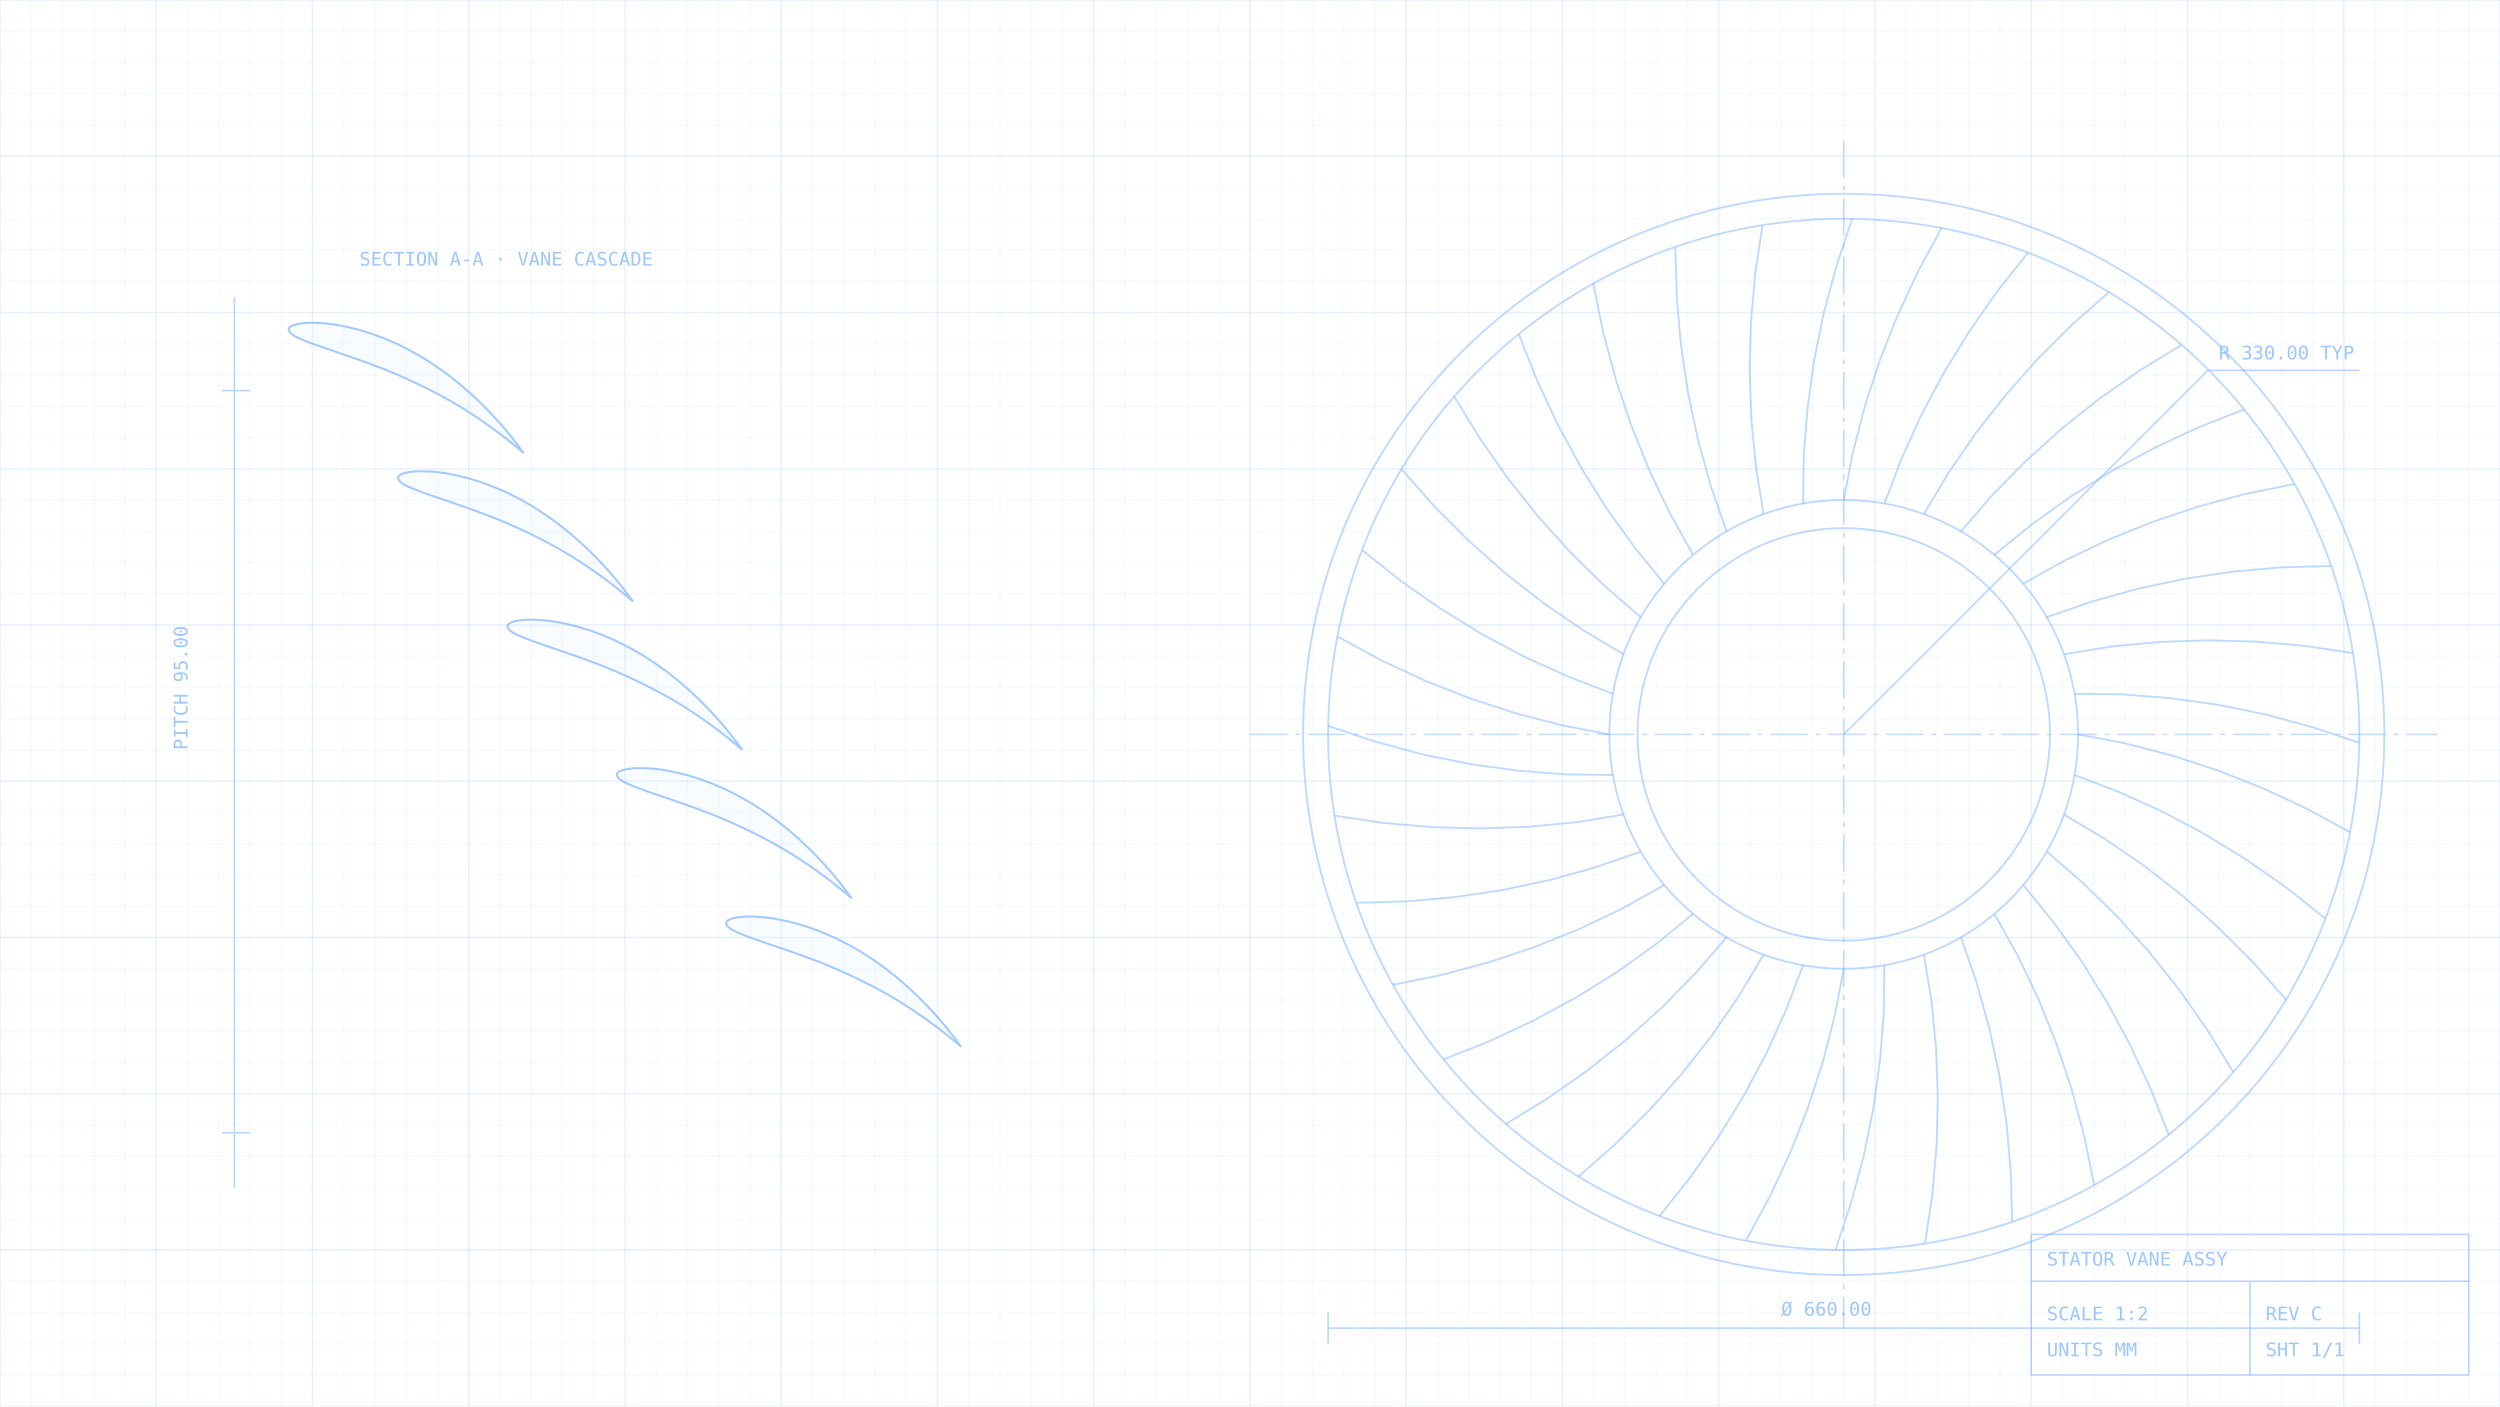
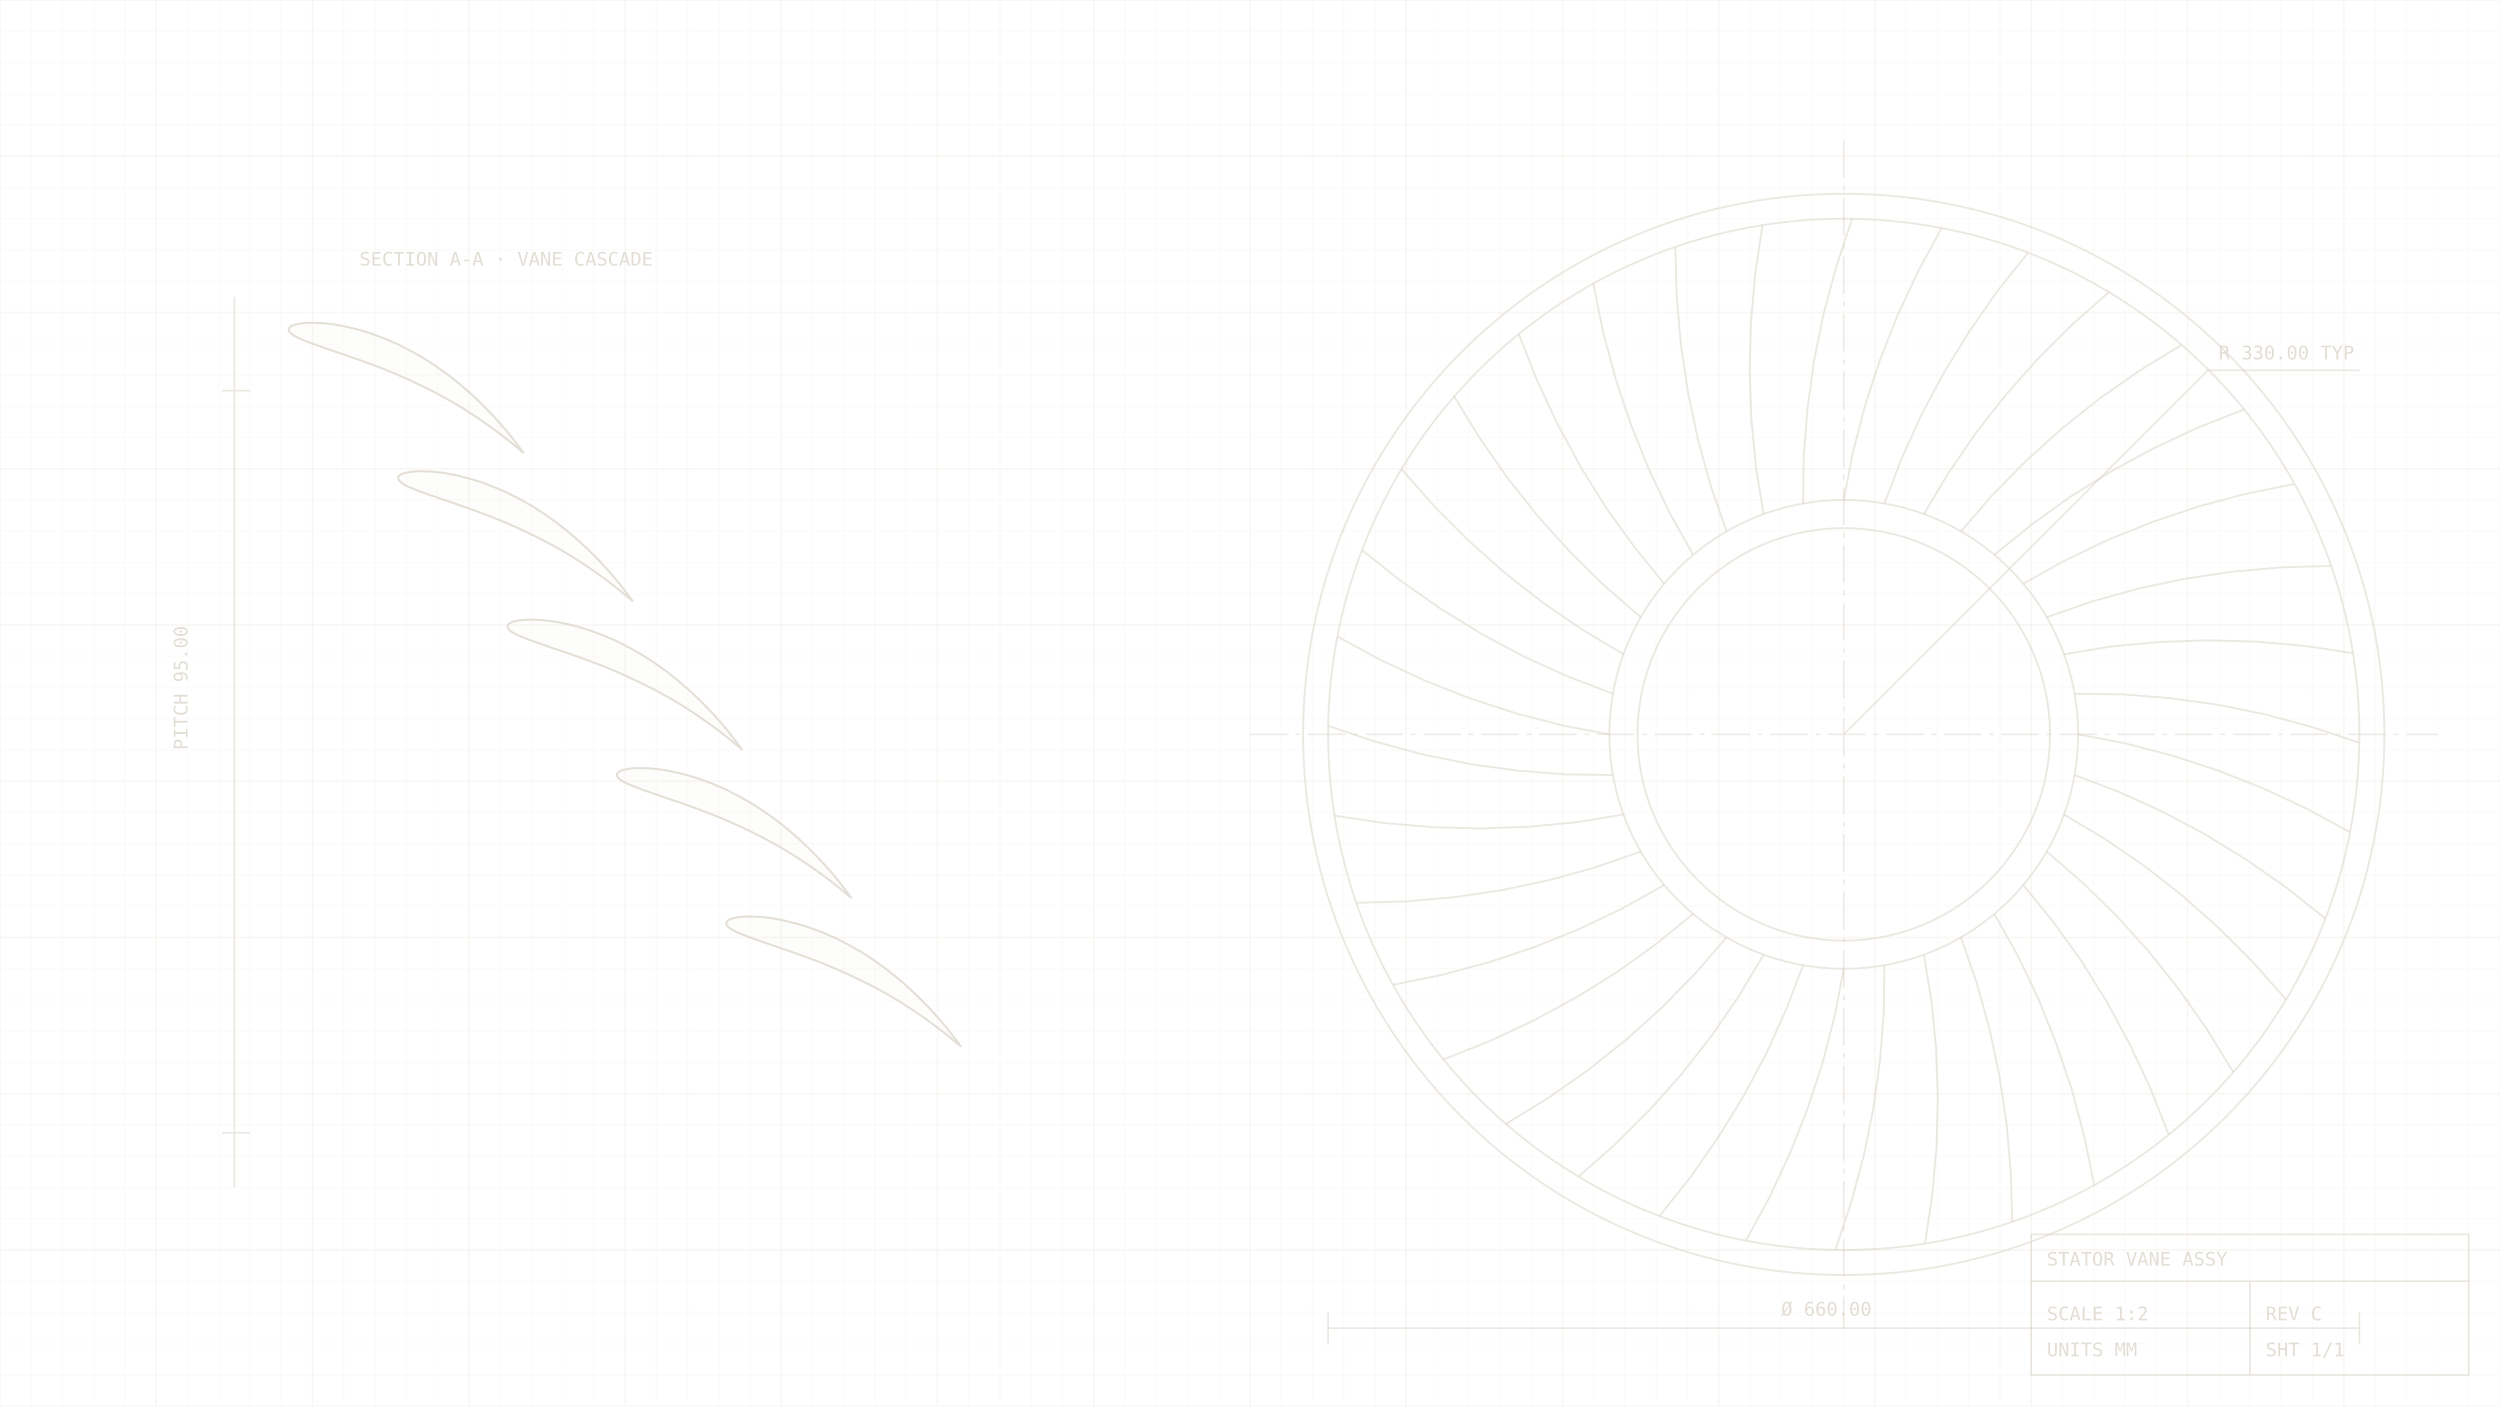
<svg xmlns="http://www.w3.org/2000/svg" viewBox="0 0 1600 900" preserveAspectRatio="xMidYMid slice">
  <defs />
-   <g stroke="#7cb4ff" stroke-opacity=".06" stroke-width="1">
+   <g stroke="#d9d2c7" stroke-opacity=".06" stroke-width="1">
    <path d="M0 0V900" />
    <path d="M20 0V900" />
    <path d="M40 0V900" />
    <path d="M60 0V900" />
    <path d="M80 0V900" />
    <path d="M100 0V900" />
    <path d="M120 0V900" />
    <path d="M140 0V900" />
    <path d="M160 0V900" />
    <path d="M180 0V900" />
    <path d="M200 0V900" />
    <path d="M220 0V900" />
    <path d="M240 0V900" />
    <path d="M260 0V900" />
    <path d="M280 0V900" />
    <path d="M300 0V900" />
    <path d="M320 0V900" />
    <path d="M340 0V900" />
    <path d="M360 0V900" />
    <path d="M380 0V900" />
    <path d="M400 0V900" />
    <path d="M420 0V900" />
    <path d="M440 0V900" />
    <path d="M460 0V900" />
    <path d="M480 0V900" />
    <path d="M500 0V900" />
    <path d="M520 0V900" />
    <path d="M540 0V900" />
    <path d="M560 0V900" />
    <path d="M580 0V900" />
    <path d="M600 0V900" />
    <path d="M620 0V900" />
    <path d="M640 0V900" />
    <path d="M660 0V900" />
    <path d="M680 0V900" />
    <path d="M700 0V900" />
    <path d="M720 0V900" />
    <path d="M740 0V900" />
    <path d="M760 0V900" />
    <path d="M780 0V900" />
    <path d="M800 0V900" />
    <path d="M820 0V900" />
    <path d="M840 0V900" />
    <path d="M860 0V900" />
    <path d="M880 0V900" />
    <path d="M900 0V900" />
    <path d="M920 0V900" />
    <path d="M940 0V900" />
    <path d="M960 0V900" />
    <path d="M980 0V900" />
    <path d="M1000 0V900" />
    <path d="M1020 0V900" />
    <path d="M1040 0V900" />
    <path d="M1060 0V900" />
    <path d="M1080 0V900" />
    <path d="M1100 0V900" />
    <path d="M1120 0V900" />
    <path d="M1140 0V900" />
    <path d="M1160 0V900" />
    <path d="M1180 0V900" />
    <path d="M1200 0V900" />
    <path d="M1220 0V900" />
    <path d="M1240 0V900" />
    <path d="M1260 0V900" />
    <path d="M1280 0V900" />
    <path d="M1300 0V900" />
    <path d="M1320 0V900" />
    <path d="M1340 0V900" />
    <path d="M1360 0V900" />
    <path d="M1380 0V900" />
    <path d="M1400 0V900" />
    <path d="M1420 0V900" />
    <path d="M1440 0V900" />
    <path d="M1460 0V900" />
    <path d="M1480 0V900" />
    <path d="M1500 0V900" />
    <path d="M1520 0V900" />
    <path d="M1540 0V900" />
    <path d="M1560 0V900" />
    <path d="M1580 0V900" />
    <path d="M1600 0V900" />
    <path d="M0 0H1600" />
    <path d="M0 20H1600" />
    <path d="M0 40H1600" />
    <path d="M0 60H1600" />
    <path d="M0 80H1600" />
    <path d="M0 100H1600" />
    <path d="M0 120H1600" />
    <path d="M0 140H1600" />
    <path d="M0 160H1600" />
    <path d="M0 180H1600" />
    <path d="M0 200H1600" />
    <path d="M0 220H1600" />
    <path d="M0 240H1600" />
    <path d="M0 260H1600" />
    <path d="M0 280H1600" />
    <path d="M0 300H1600" />
    <path d="M0 320H1600" />
    <path d="M0 340H1600" />
    <path d="M0 360H1600" />
    <path d="M0 380H1600" />
    <path d="M0 400H1600" />
    <path d="M0 420H1600" />
    <path d="M0 440H1600" />
    <path d="M0 460H1600" />
    <path d="M0 480H1600" />
    <path d="M0 500H1600" />
    <path d="M0 520H1600" />
    <path d="M0 540H1600" />
    <path d="M0 560H1600" />
    <path d="M0 580H1600" />
    <path d="M0 600H1600" />
    <path d="M0 620H1600" />
    <path d="M0 640H1600" />
    <path d="M0 660H1600" />
    <path d="M0 680H1600" />
    <path d="M0 700H1600" />
    <path d="M0 720H1600" />
    <path d="M0 740H1600" />
    <path d="M0 760H1600" />
    <path d="M0 780H1600" />
    <path d="M0 800H1600" />
    <path d="M0 820H1600" />
    <path d="M0 840H1600" />
    <path d="M0 860H1600" />
    <path d="M0 880H1600" />
    <path d="M0 900H1600" />
  </g>
-   <g stroke="#7cb4ff" stroke-opacity=".12" stroke-width="1">
+   <g stroke="#d9d2c7" stroke-opacity=".12" stroke-width="1">
    <path d="M0 0V900" />
    <path d="M100 0V900" />
    <path d="M200 0V900" />
    <path d="M300 0V900" />
    <path d="M400 0V900" />
    <path d="M500 0V900" />
    <path d="M600 0V900" />
    <path d="M700 0V900" />
    <path d="M800 0V900" />
    <path d="M900 0V900" />
    <path d="M1000 0V900" />
    <path d="M1100 0V900" />
    <path d="M1200 0V900" />
    <path d="M1300 0V900" />
    <path d="M1400 0V900" />
    <path d="M1500 0V900" />
    <path d="M1600 0V900" />
    <path d="M0 0H1600" />
    <path d="M0 100H1600" />
    <path d="M0 200H1600" />
    <path d="M0 300H1600" />
    <path d="M0 400H1600" />
    <path d="M0 500H1600" />
    <path d="M0 600H1600" />
    <path d="M0 700H1600" />
    <path d="M0 800H1600" />
    <path d="M0 900H1600" />
  </g>
-   <g fill="none" stroke="#7cb4ff" stroke-opacity=".5" stroke-width="1.2">
+   <g fill="none" stroke="#d9d2c7" stroke-opacity=".5" stroke-width="1.2">
    <circle cx="1180" cy="470" r="150" />
    <circle cx="1180" cy="470" r="132" />
    <circle cx="1180" cy="470" r="330" />
    <circle cx="1180" cy="470" r="346" />
    <path d="M1330 470 L1359.9 475.7 L1389.6 483.4 L1418.9 492.9 L1447.8 504.3 L1476.2 517.5 L1504 532.6 M1327.7 496 L1356.2 506.9 L1384.1 519.5 L1411.3 534 L1437.8 550.3 L1463.5 568.2 L1488.2 587.9 M1321 521.3 L1347.1 536.9 L1372.4 554.2 L1396.7 573.2 L1419.9 593.8 L1442.1 616 L1463 639.7 M1309.9 545 L1332.9 564.9 L1354.8 586.4 L1375.5 609.3 L1394.8 633.6 L1412.8 659.3 L1429.3 686.2 M1294.9 566.4 L1314.1 590 L1332 614.9 L1348.3 641.1 L1363.1 668.4 L1376.4 696.8 L1388 726.2 M1276.4 584.9 L1291.3 611.5 L1304.5 639.1 L1316 667.7 L1325.9 697.2 L1334 727.5 L1340.3 758.5 M1255 599.9 L1265 628.7 L1273.2 658.2 L1279.6 688.3 L1284.2 719.1 L1286.9 750.3 L1287.8 781.9 M1231.3 611 L1236.2 641 L1239.1 671.5 L1240.2 702.3 L1239.4 733.4 L1236.7 764.6 L1232 795.9 M1206 617.7 L1205.6 648.2 L1203.2 678.7 L1199 709.2 L1192.8 739.7 L1184.6 770 L1174.6 800 M1180 620 L1174.3 649.9 L1166.6 679.6 L1157.1 708.9 L1145.7 737.8 L1132.5 766.2 L1117.4 794 M1154 617.7 L1143.1 646.2 L1130.5 674.1 L1116 701.3 L1099.7 727.8 L1081.8 753.5 L1062.1 778.2 M1128.7 611 L1113.1 637.1 L1095.8 662.4 L1076.8 686.7 L1056.2 709.9 L1034 732.1 L1010.3 753 M1105 599.9 L1085.1 622.9 L1063.6 644.8 L1040.7 665.5 L1016.4 684.8 L990.7 702.8 L963.8 719.3 M1083.6 584.9 L1060 604.1 L1035.1 622 L1008.9 638.3 L981.6 653.1 L953.2 666.4 L923.8 678 M1065.1 566.4 L1038.5 581.3 L1010.9 594.5 L982.3 606 L952.8 615.9 L922.5 624 L891.5 630.3 M1050.1 545 L1021.3 555 L991.8 563.2 L961.7 569.6 L930.9 574.2 L899.7 576.9 L868.1 577.8 M1039 521.3 L1009 526.2 L978.5 529.1 L947.7 530.2 L916.6 529.4 L885.4 526.7 L854.1 522 M1032.3 496 L1001.8 495.6 L971.3 493.2 L940.8 489 L910.3 482.8 L880 474.6 L850 464.6 M1030 470 L1000.1 464.3 L970.4 456.6 L941.1 447.1 L912.2 435.7 L883.8 422.5 L856 407.4 M1032.3 444 L1003.8 433.1 L975.9 420.5 L948.7 406 L922.2 389.7 L896.5 371.8 L871.8 352.1 M1039 418.7 L1012.9 403.1 L987.6 385.8 L963.3 366.8 L940.1 346.2 L917.9 324 L897 300.3 M1050.1 395 L1027.1 375.1 L1005.2 353.6 L984.5 330.7 L965.2 306.4 L947.2 280.7 L930.7 253.8 M1065.1 373.6 L1045.9 350 L1028 325.1 L1011.7 298.9 L996.9 271.6 L983.6 243.2 L972 213.8 M1083.6 355.1 L1068.7 328.5 L1055.5 300.9 L1044 272.3 L1034.1 242.8 L1026 212.5 L1019.7 181.5 M1105 340.1 L1095 311.3 L1086.8 281.8 L1080.4 251.7 L1075.8 220.9 L1073.1 189.7 L1072.2 158.1 M1128.7 329 L1123.8 299 L1120.9 268.5 L1119.8 237.7 L1120.6 206.6 L1123.3 175.4 L1128 144.1 M1154 322.3 L1154.4 291.8 L1156.8 261.3 L1161 230.8 L1167.2 200.3 L1175.4 170 L1185.4 140 M1180 320 L1185.7 290.1 L1193.4 260.4 L1202.9 231.1 L1214.3 202.2 L1227.5 173.8 L1242.6 146 M1206 322.3 L1216.9 293.8 L1229.5 265.9 L1244 238.7 L1260.3 212.2 L1278.2 186.5 L1297.9 161.8 M1231.3 329 L1246.9 302.9 L1264.2 277.6 L1283.2 253.3 L1303.8 230.1 L1326 207.9 L1349.7 187 M1255 340.1 L1274.9 317.1 L1296.4 295.2 L1319.3 274.5 L1343.6 255.2 L1369.3 237.2 L1396.2 220.7 M1276.4 355.1 L1300 335.9 L1324.9 318 L1351.1 301.7 L1378.4 286.9 L1406.8 273.6 L1436.2 262 M1294.9 373.6 L1321.5 358.7 L1349.1 345.5 L1377.7 334 L1407.2 324.1 L1437.5 316 L1468.5 309.7 M1309.9 395 L1338.7 385 L1368.2 376.8 L1398.3 370.4 L1429.1 365.8 L1460.3 363.1 L1491.9 362.2 M1321 418.7 L1351 413.8 L1381.5 410.9 L1412.3 409.8 L1443.4 410.6 L1474.6 413.3 L1505.9 418 M1327.7 444 L1358.2 444.4 L1388.7 446.8 L1419.2 451 L1449.7 457.2 L1480 465.4 L1510 475.4" />
  </g>
-   <g stroke="#7cb4ff" stroke-opacity=".45" stroke-dasharray="24 5 3 5">
+   <g stroke="#d9d2c7" stroke-opacity=".45" stroke-dasharray="24 5 3 5">
    <path d="M800 470H1560M1180 90V850" />
  </g>
-   <g fill="#7cb4ff" fill-opacity=".05" stroke="#7cb4ff" stroke-opacity=".7" stroke-width="1.3">
+   <g fill="#d9d2c7" fill-opacity=".05" stroke="#d9d2c7" stroke-opacity=".7" stroke-width="1.3">
    <path d="M184.9 210.1 L186.2 208.8 L188.6 207.8 L192 207.1 L196.3 206.6 L201.6 206.6 L207.6 206.9 L214.4 207.7 L221.7 209.1 L229.5 211 L237.7 213.5 L246 216.6 L254.4 220.2 L262.8 224.5 L271.1 229.2 L279.1 234.4 L286.8 239.9 L294.1 245.7 L300.9 251.6 L307.2 257.5 L313 263.3 L318.1 268.8 L322.6 273.9 L326.4 278.5 L329.5 282.5 L331.9 285.6 L333.7 288 L334.7 289.4 L335.1 289.9 L335.1 289.9 L334.6 289.5 L333.4 288.5 L331.3 286.7 L328.5 284.4 L324.8 281.4 L320.4 278 L315.2 274.1 L309.4 270 L302.9 265.6 L295.9 261.1 L288.3 256.6 L280.3 252.2 L271.9 247.9 L263.3 243.8 L254.6 239.9 L245.9 236.3 L237.2 233 L228.9 230 L220.9 227.2 L213.5 224.7 L206.6 222.3 L200.6 220.2 L195.4 218.2 L191.1 216.4 L187.9 214.7 L185.8 213 L184.8 211.5 L184.9 210.1Z" />
    <path d="M254.9 305.1 L256.2 303.8 L258.6 302.8 L262 302.1 L266.3 301.6 L271.6 301.6 L277.6 301.9 L284.4 302.7 L291.7 304.1 L299.5 306 L307.7 308.5 L316 311.6 L324.4 315.2 L332.8 319.5 L341.1 324.2 L349.1 329.4 L356.8 334.9 L364.1 340.7 L370.9 346.6 L377.2 352.5 L383 358.3 L388.1 363.8 L392.6 368.9 L396.4 373.5 L399.5 377.5 L401.9 380.6 L403.7 383 L404.7 384.4 L405.1 384.9 L405.1 384.9 L404.6 384.5 L403.4 383.5 L401.3 381.7 L398.5 379.4 L394.8 376.4 L390.4 373 L385.2 369.1 L379.4 365 L372.9 360.6 L365.9 356.1 L358.3 351.6 L350.3 347.2 L341.9 342.9 L333.3 338.8 L324.6 334.9 L315.9 331.3 L307.2 328 L298.9 325 L290.9 322.2 L283.5 319.7 L276.6 317.3 L270.6 315.2 L265.4 313.2 L261.1 311.4 L257.9 309.7 L255.8 308 L254.8 306.5 L254.9 305.1Z" />
    <path d="M324.9 400.1 L326.2 398.8 L328.6 397.8 L332 397.1 L336.3 396.6 L341.6 396.6 L347.6 396.9 L354.4 397.7 L361.7 399.1 L369.5 401 L377.7 403.5 L386 406.6 L394.4 410.2 L402.8 414.5 L411.1 419.2 L419.1 424.4 L426.8 429.9 L434.1 435.7 L440.9 441.6 L447.2 447.5 L453 453.3 L458.1 458.8 L462.6 463.9 L466.4 468.5 L469.5 472.5 L471.9 475.6 L473.7 478 L474.7 479.4 L475.1 479.9 L475.1 479.9 L474.6 479.5 L473.4 478.5 L471.3 476.7 L468.5 474.4 L464.8 471.4 L460.4 468 L455.2 464.1 L449.4 460 L442.9 455.6 L435.9 451.1 L428.3 446.6 L420.3 442.2 L411.9 437.9 L403.3 433.8 L394.6 429.9 L385.9 426.3 L377.2 423 L368.9 420 L360.9 417.2 L353.5 414.7 L346.6 412.3 L340.6 410.2 L335.4 408.2 L331.1 406.4 L327.9 404.7 L325.8 403 L324.8 401.5 L324.9 400.1Z" />
    <path d="M394.9 495.1 L396.2 493.8 L398.6 492.8 L402 492.1 L406.3 491.6 L411.6 491.6 L417.6 491.9 L424.4 492.7 L431.7 494.1 L439.5 496 L447.7 498.5 L456 501.6 L464.4 505.2 L472.8 509.5 L481.1 514.2 L489.1 519.4 L496.8 524.9 L504.1 530.7 L510.9 536.6 L517.2 542.5 L523 548.3 L528.1 553.8 L532.6 558.9 L536.4 563.5 L539.5 567.5 L541.9 570.6 L543.7 573 L544.7 574.4 L545.1 574.9 L545.1 574.9 L544.6 574.5 L543.4 573.5 L541.3 571.7 L538.5 569.4 L534.8 566.4 L530.4 563 L525.2 559.1 L519.4 555 L512.9 550.6 L505.9 546.1 L498.3 541.6 L490.3 537.2 L481.9 532.9 L473.3 528.8 L464.6 524.9 L455.9 521.3 L447.2 518 L438.9 515 L430.9 512.2 L423.5 509.7 L416.6 507.3 L410.6 505.2 L405.4 503.2 L401.1 501.4 L397.9 499.7 L395.8 498 L394.8 496.5 L394.9 495.1Z" />
    <path d="M464.9 590.1 L466.2 588.8 L468.6 587.8 L472 587.1 L476.3 586.6 L481.6 586.6 L487.6 586.9 L494.4 587.7 L501.7 589.1 L509.5 591 L517.7 593.5 L526 596.6 L534.4 600.2 L542.8 604.5 L551.1 609.2 L559.1 614.4 L566.8 619.9 L574.1 625.7 L580.9 631.6 L587.2 637.5 L593 643.3 L598.1 648.8 L602.6 653.9 L606.4 658.5 L609.5 662.5 L611.9 665.6 L613.7 668 L614.7 669.4 L615.1 669.9 L615.1 669.9 L614.6 669.5 L613.4 668.5 L611.3 666.7 L608.5 664.4 L604.8 661.4 L600.4 658 L595.2 654.1 L589.4 650 L582.9 645.6 L575.9 641.1 L568.3 636.6 L560.3 632.2 L551.9 627.9 L543.3 623.8 L534.6 619.9 L525.9 616.3 L517.2 613 L508.9 610 L500.9 607.2 L493.5 604.7 L486.6 602.3 L480.6 600.2 L475.4 598.2 L471.1 596.4 L467.9 594.7 L465.8 593 L464.8 591.5 L464.9 590.1Z" />
  </g>
-   <g stroke="#7cb4ff" stroke-opacity=".55" fill="none" stroke-width="1">
+   <g stroke="#d9d2c7" stroke-opacity=".55" fill="none" stroke-width="1">
    <path d="M150 190V760M142 250H160M142 725H160" />
    <path d="M1180 470L1413 237M1413 237H1510" />
    <path d="M850 850H1510M850 840V860M1510 840V860" />
    <rect x="1300" y="790" width="280" height="90" />
    <path d="M1300 820H1580M1440 820V880" />
  </g>
-   <g font-family="monospace" font-size="12" fill="#7cb4ff" fill-opacity=".75">
+   <g font-family="monospace" font-size="12" fill="#d9d2c7" fill-opacity=".75">
    <text x="120" y="480" transform="rotate(-90 120 480)">PITCH 95.00</text>
    <text x="1420" y="230">R 330.00 TYP</text>
    <text x="1140" y="842">Ø 660.00</text>
    <text x="230" y="170">SECTION A-A · VANE CASCADE</text>
    <text x="1310" y="810">STATOR VANE ASSY</text>
    <text x="1310" y="845">SCALE 1:2</text>
    <text x="1450" y="845">REV C</text>
    <text x="1310" y="868">UNITS MM</text>
    <text x="1450" y="868">SHT 1/1</text>
  </g>
</svg>
